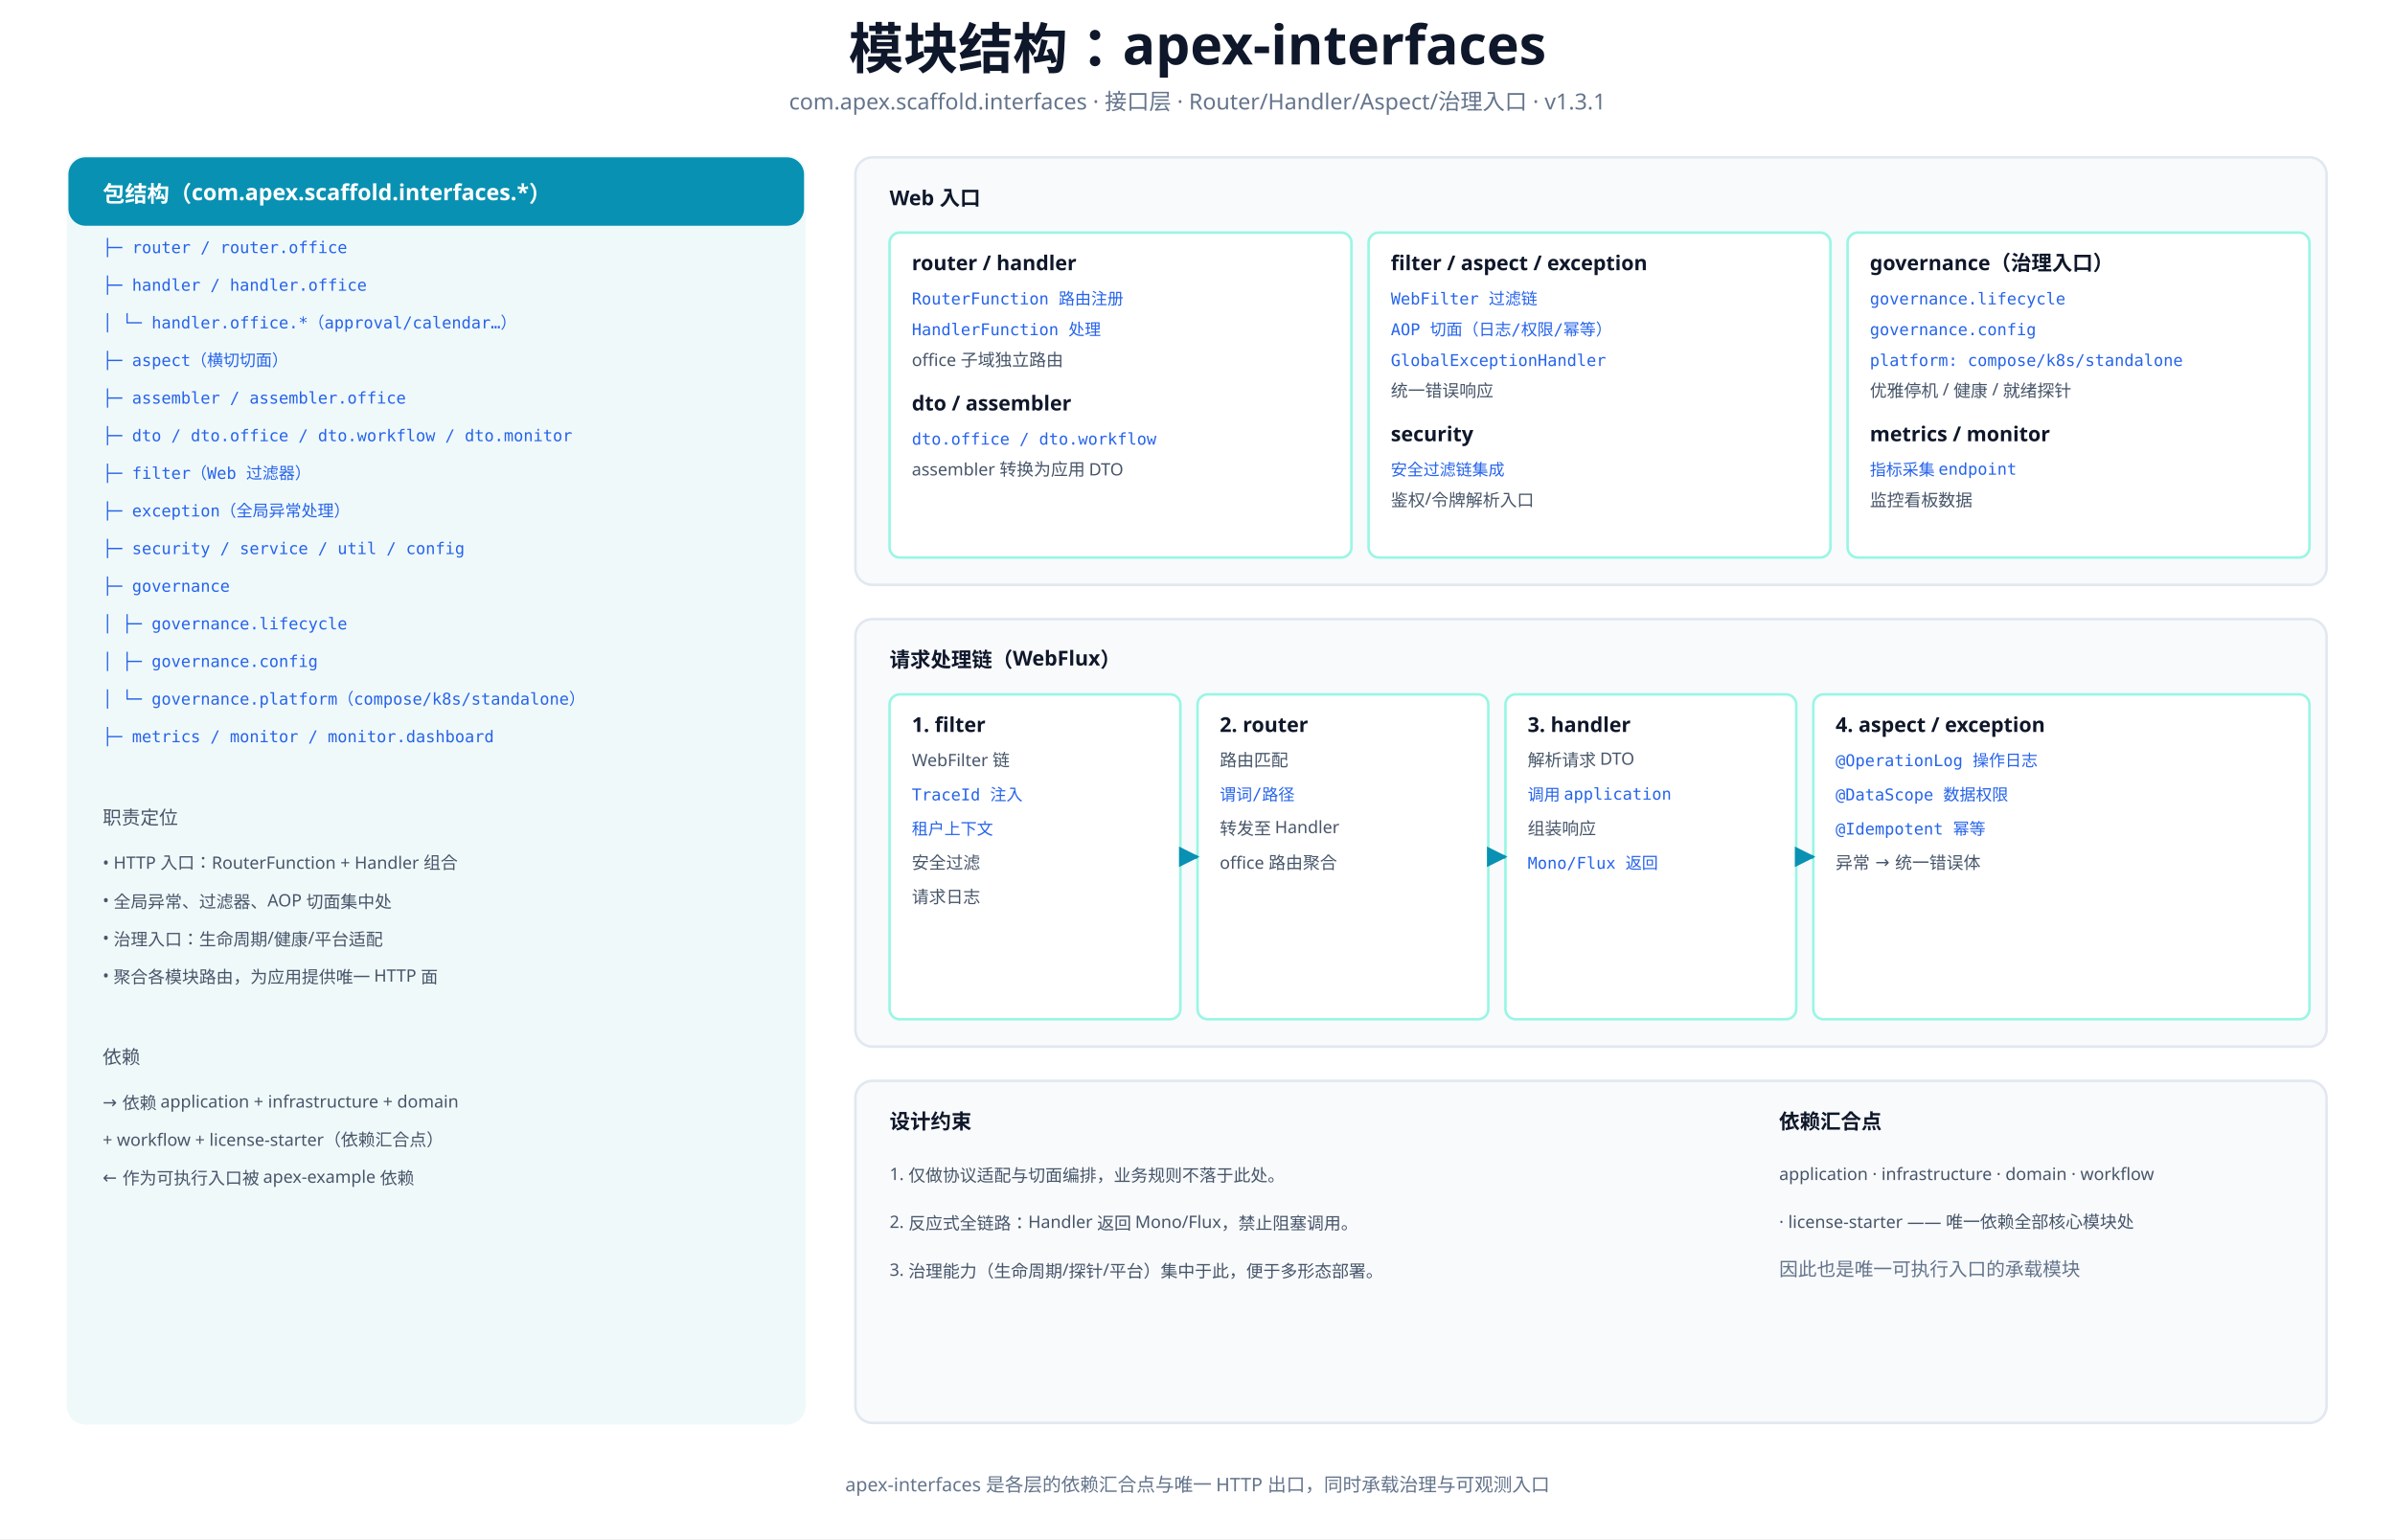
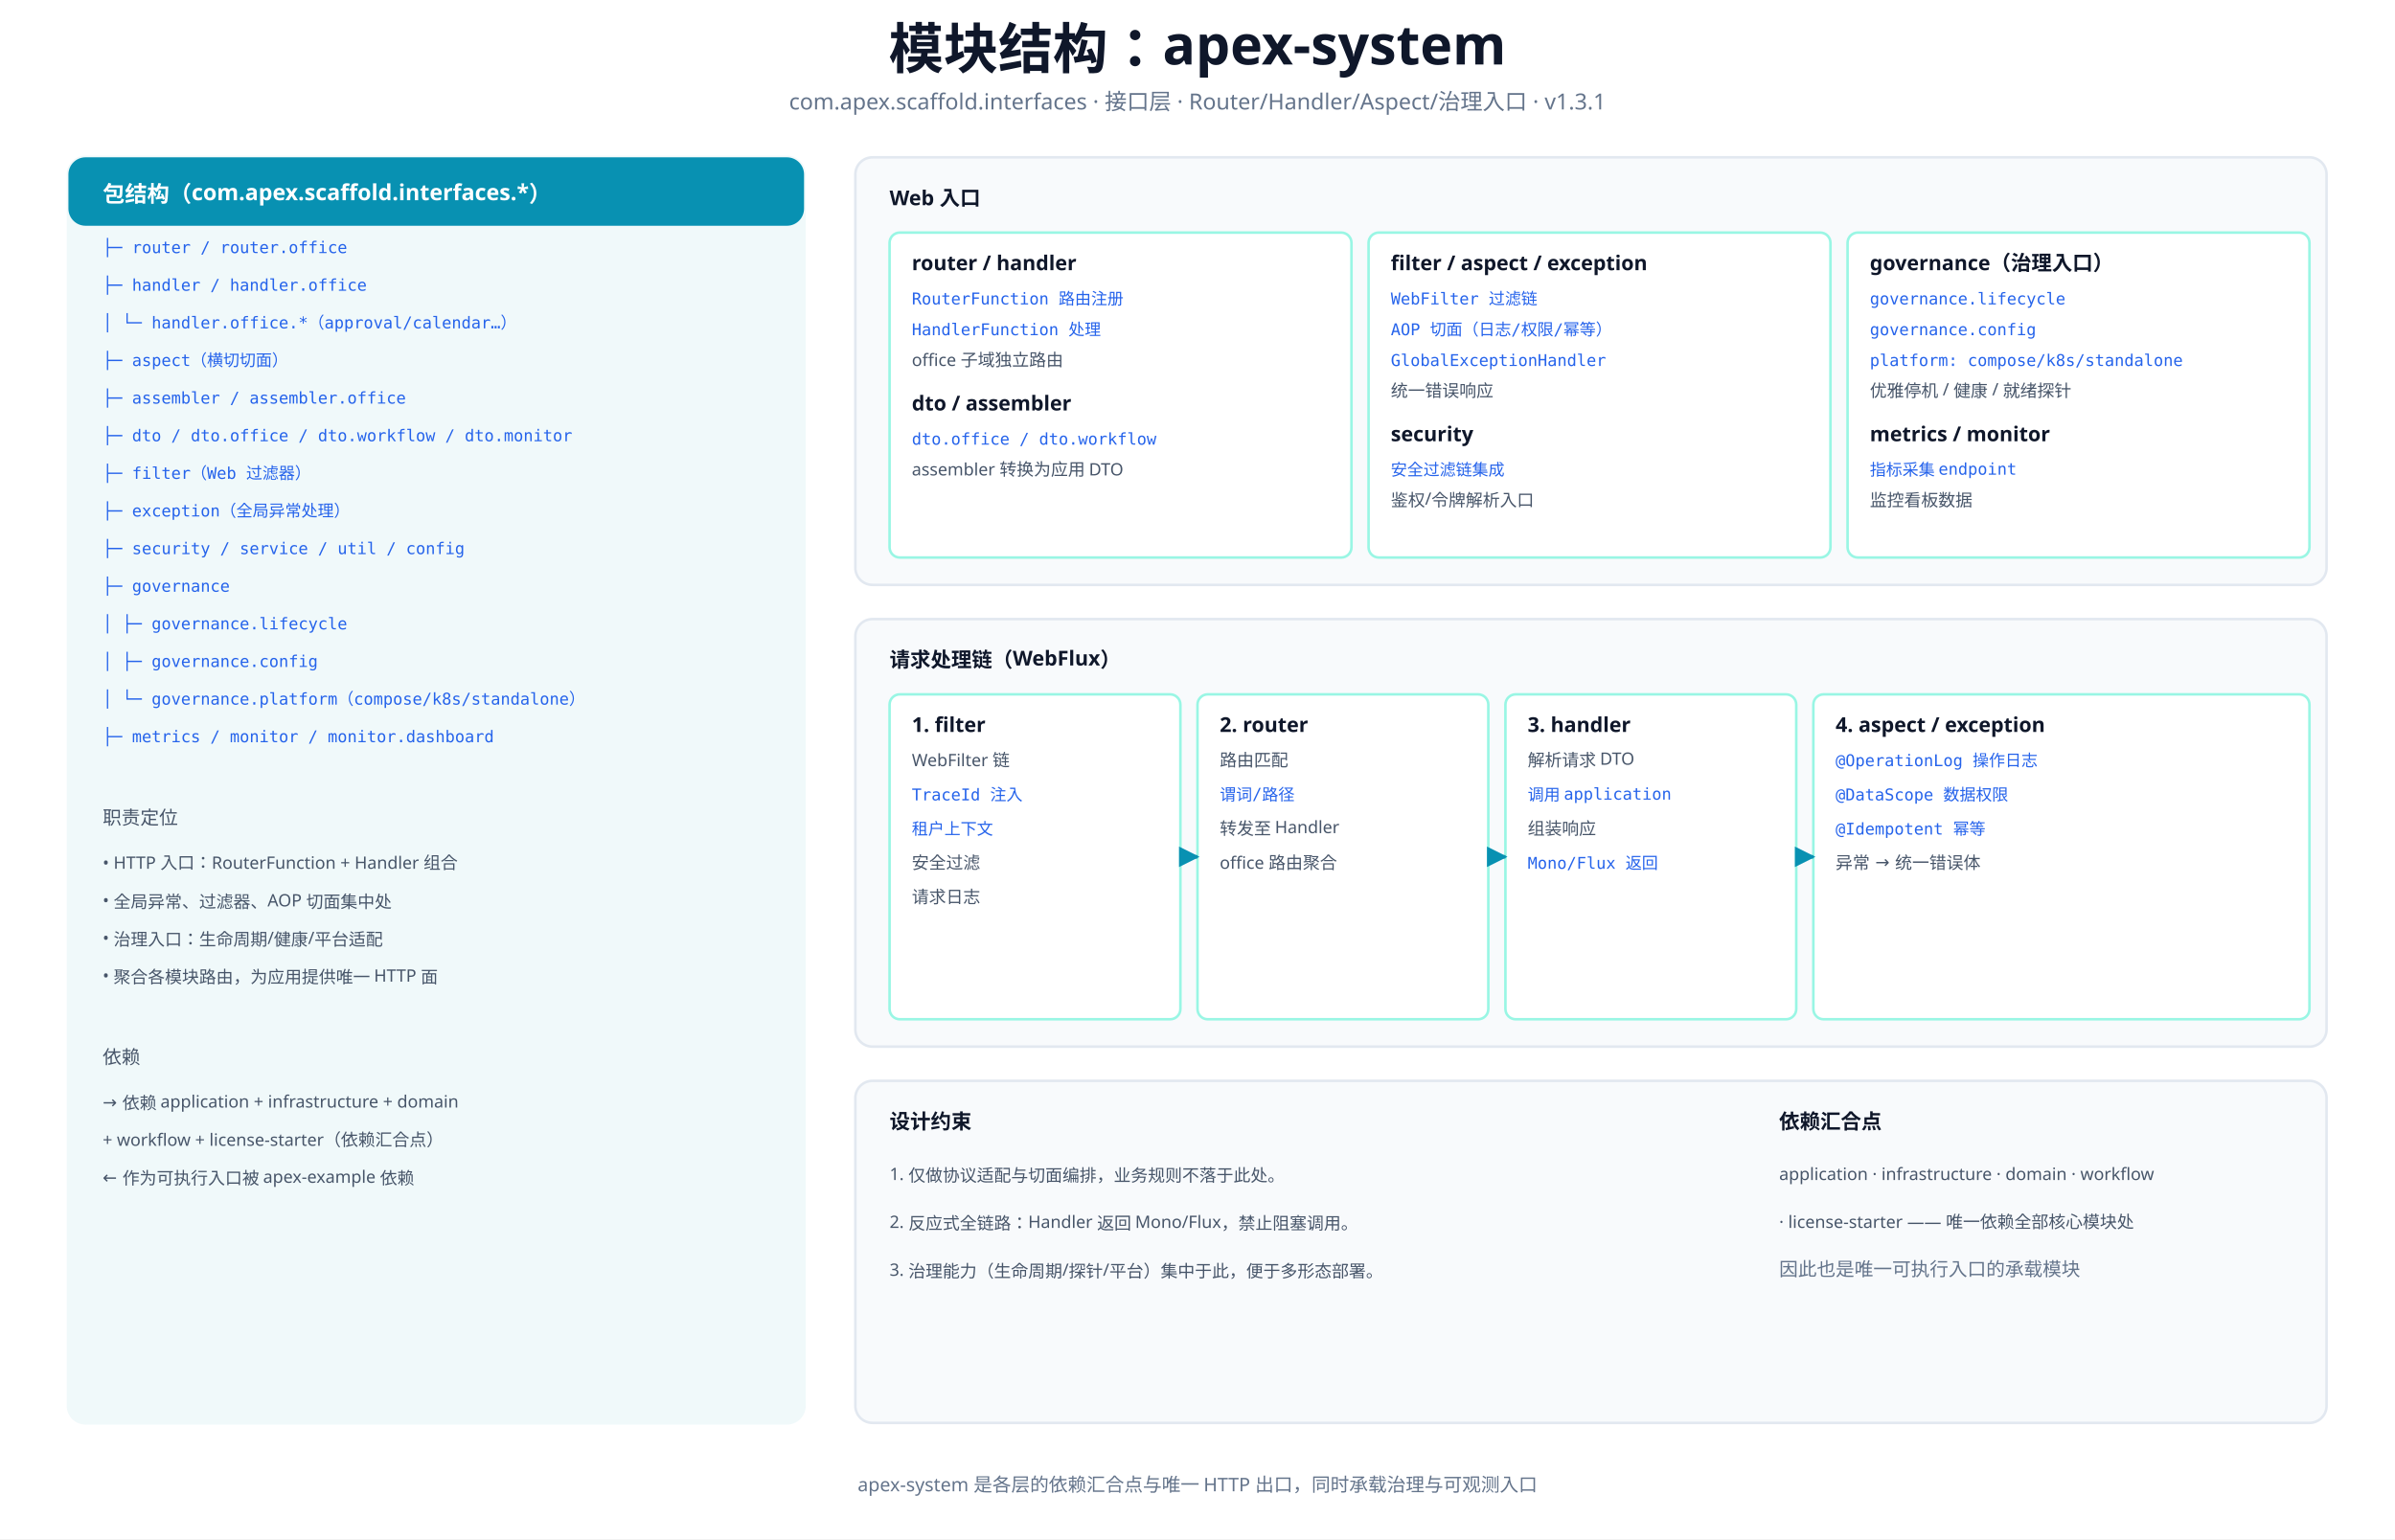
<svg xmlns="http://www.w3.org/2000/svg" viewBox="0 0 1400 900" width="1400" height="900">
  <defs>
    <style>
      .title{font:700 32px sans-serif;fill:#0f172a;text-anchor:middle}
      .subtitle{font:500 13px sans-serif;fill:#64748b;text-anchor:middle}
      .grp{font:600 13px sans-serif;fill:#fff}
      .box-title{font:600 12px sans-serif;fill:#0f172a}
      .box-desc{font:400 10px sans-serif;fill:#475569}
      .code{font:500 9.5px monospace;fill:#2563eb}
      .note{font:500 11px sans-serif;fill:#64748b}
      .legend{font:500 11px sans-serif;fill:#475569}
    </style>
    <marker id="arrow" viewBox="0 0 10 10" refX="9" refY="5" markerWidth="6" markerHeight="6" orient="auto">
      <path d="M 0 0 L 10 5 L 0 10 z" fill="#0891b2" />
    </marker>
  </defs>
  <rect width="1400" height="900" fill="#fff" />
-   <text x="700" y="40" class="title">模块结构：apex-interfaces</text>
+   <text x="700" y="40" class="title">模块结构：apex-system</text>
  <text x="700" y="64" class="subtitle">com.apex.scaffold.interfaces · 接口层 · Router/Handler/Aspect/治理入口 · v1.3.1</text>
  <rect x="40" y="92" width="430" height="740" rx="10" fill="#0891b2" opacity="0.06" stroke="#0891b2" stroke-width="2" />
  <rect x="40" y="92" width="430" height="40" rx="10" fill="#0891b2" />
  <text x="60" y="118" class="grp">包结构（com.apex.scaffold.interfaces.*）</text>
  <text x="60" y="148" class="code">├─ router / router.office</text>
  <text x="60" y="170" class="code">├─ handler / handler.office</text>
  <text x="60" y="192" class="code">│  └─ handler.office.*（approval/calendar…）</text>
  <text x="60" y="214" class="code">├─ aspect（横切切面）</text>
  <text x="60" y="236" class="code">├─ assembler / assembler.office</text>
  <text x="60" y="258" class="code">├─ dto / dto.office / dto.workflow / dto.monitor</text>
  <text x="60" y="280" class="code">├─ filter（Web 过滤器）</text>
  <text x="60" y="302" class="code">├─ exception（全局异常处理）</text>
  <text x="60" y="324" class="code">├─ security / service / util / config</text>
  <text x="60" y="346" class="code">├─ governance</text>
  <text x="60" y="368" class="code">│  ├─ governance.lifecycle</text>
  <text x="60" y="390" class="code">│  ├─ governance.config</text>
  <text x="60" y="412" class="code">│  └─ governance.platform（compose/k8s/standalone）</text>
  <text x="60" y="434" class="code">├─ metrics / monitor / monitor.dashboard</text>
  <text x="60" y="482" class="legend" font-weight="600">职责定位</text>
  <text x="60" y="508" class="box-desc">• HTTP 入口：RouterFunction + Handler 组合</text>
  <text x="60" y="530" class="box-desc">• 全局异常、过滤器、AOP 切面集中处</text>
  <text x="60" y="552" class="box-desc">• 治理入口：生命周期/健康/平台适配</text>
  <text x="60" y="574" class="box-desc">• 聚合各模块路由，为应用提供唯一 HTTP 面</text>
  <text x="60" y="622" class="legend" font-weight="600">依赖</text>
  <text x="60" y="648" class="box-desc">→ 依赖 application + infrastructure + domain</text>
  <text x="60" y="670" class="box-desc">   + workflow + license-starter（依赖汇合点）</text>
  <text x="60" y="692" class="box-desc">← 作为可执行入口被 apex-example 依赖</text>
  <rect x="500" y="92" width="860" height="250" rx="10" fill="#f8fafc" stroke="#e2e8f0" stroke-width="1.5" />
  <text x="520" y="120" class="box-title" font-size="14">Web 入口</text>
  <rect x="520" y="136" width="270" height="190" rx="6" fill="#fff" stroke="#99f6e4" stroke-width="1.5" />
  <text x="533" y="158" class="box-title">router / handler</text>
  <text x="533" y="178" class="code">RouterFunction 路由注册</text>
  <text x="533" y="196" class="code">HandlerFunction 处理</text>
  <text x="533" y="214" class="box-desc">office 子域独立路由</text>
  <text x="533" y="240" class="box-title">dto / assembler</text>
  <text x="533" y="260" class="code">dto.office / dto.workflow</text>
  <text x="533" y="278" class="box-desc">assembler 转换为应用 DTO</text>
  <rect x="800" y="136" width="270" height="190" rx="6" fill="#fff" stroke="#99f6e4" stroke-width="1.5" />
  <text x="813" y="158" class="box-title">filter / aspect / exception</text>
  <text x="813" y="178" class="code">WebFilter 过滤链</text>
  <text x="813" y="196" class="code">AOP 切面（日志/权限/幂等）</text>
  <text x="813" y="214" class="code">GlobalExceptionHandler</text>
  <text x="813" y="232" class="box-desc">统一错误响应</text>
  <text x="813" y="258" class="box-title">security</text>
  <text x="813" y="278" class="code">安全过滤链集成</text>
  <text x="813" y="296" class="box-desc">鉴权/令牌解析入口</text>
  <rect x="1080" y="136" width="270" height="190" rx="6" fill="#fff" stroke="#99f6e4" stroke-width="1.5" />
  <text x="1093" y="158" class="box-title">governance（治理入口）</text>
  <text x="1093" y="178" class="code">governance.lifecycle</text>
  <text x="1093" y="196" class="code">governance.config</text>
  <text x="1093" y="214" class="code">platform: compose/k8s/standalone</text>
  <text x="1093" y="232" class="box-desc">优雅停机 / 健康 / 就绪探针</text>
  <text x="1093" y="258" class="box-title">metrics / monitor</text>
  <text x="1093" y="278" class="code">指标采集 endpoint</text>
  <text x="1093" y="296" class="box-desc">监控看板数据</text>
  <rect x="500" y="362" width="860" height="250" rx="10" fill="#f8fafc" stroke="#e2e8f0" stroke-width="1.5" />
  <text x="520" y="390" class="box-title" font-size="14">请求处理链（WebFlux）</text>
  <rect x="520" y="406" width="170" height="190" rx="6" fill="#fff" stroke="#99f6e4" stroke-width="1.5" />
  <text x="533" y="428" class="box-title">1. filter</text>
  <text x="533" y="448" class="box-desc">WebFilter 链</text>
  <text x="533" y="468" class="code">TraceId 注入</text>
  <text x="533" y="488" class="code">租户上下文</text>
  <text x="533" y="508" class="box-desc">安全过滤</text>
  <text x="533" y="528" class="box-desc">请求日志</text>
  <rect x="700" y="406" width="170" height="190" rx="6" fill="#fff" stroke="#99f6e4" stroke-width="1.5" />
  <text x="713" y="428" class="box-title">2. router</text>
  <text x="713" y="448" class="box-desc">路由匹配</text>
  <text x="713" y="468" class="code">谓词/路径</text>
  <text x="713" y="488" class="box-desc">转发至 Handler</text>
  <text x="713" y="508" class="box-desc">office 路由聚合</text>
  <rect x="880" y="406" width="170" height="190" rx="6" fill="#fff" stroke="#99f6e4" stroke-width="1.5" />
  <text x="893" y="428" class="box-title">3. handler</text>
  <text x="893" y="448" class="box-desc">解析请求 DTO</text>
  <text x="893" y="468" class="code">调用 application</text>
  <text x="893" y="488" class="box-desc">组装响应</text>
  <text x="893" y="508" class="code">Mono/Flux 返回</text>
  <rect x="1060" y="406" width="290" height="190" rx="6" fill="#fff" stroke="#99f6e4" stroke-width="1.5" />
  <text x="1073" y="428" class="box-title">4. aspect / exception</text>
  <text x="1073" y="448" class="code">@OperationLog 操作日志</text>
  <text x="1073" y="468" class="code">@DataScope 数据权限</text>
  <text x="1073" y="488" class="code">@Idempotent 幂等</text>
  <text x="1073" y="508" class="box-desc">异常 → 统一错误体</text>
  <line x1="690" y1="501" x2="700" y2="501" stroke="#0891b2" stroke-width="2" marker-end="url(#arrow)" />
  <line x1="870" y1="501" x2="880" y2="501" stroke="#0891b2" stroke-width="2" marker-end="url(#arrow)" />
  <line x1="1050" y1="501" x2="1060" y2="501" stroke="#0891b2" stroke-width="2" marker-end="url(#arrow)" />
  <rect x="500" y="632" width="860" height="200" rx="10" fill="#f8fafc" stroke="#e2e8f0" stroke-width="1.5" />
  <text x="520" y="660" class="box-title" font-size="14">设计约束</text>
  <text x="520" y="690" class="box-desc">1. 仅做协议适配与切面编排，业务规则不落于此处。</text>
  <text x="520" y="718" class="box-desc">2. 反应式全链路：Handler 返回 Mono/Flux，禁止阻塞调用。</text>
  <text x="520" y="746" class="box-desc">3. 治理能力（生命周期/探针/平台）集中于此，便于多形态部署。</text>
  <text x="1040" y="660" class="box-title" font-size="14">依赖汇合点</text>
  <text x="1040" y="690" class="box-desc">application · infrastructure · domain · workflow</text>
  <text x="1040" y="718" class="box-desc">· license-starter —— 唯一依赖全部核心模块处</text>
  <text x="1040" y="746" class="note">因此也是唯一可执行入口的承载模块</text>
-   <text x="700" y="872" class="note" text-anchor="middle">apex-interfaces 是各层的依赖汇合点与唯一 HTTP 出口，同时承载治理与可观测入口</text>
+   <text x="700" y="872" class="note" text-anchor="middle">apex-system 是各层的依赖汇合点与唯一 HTTP 出口，同时承载治理与可观测入口</text>
</svg>
